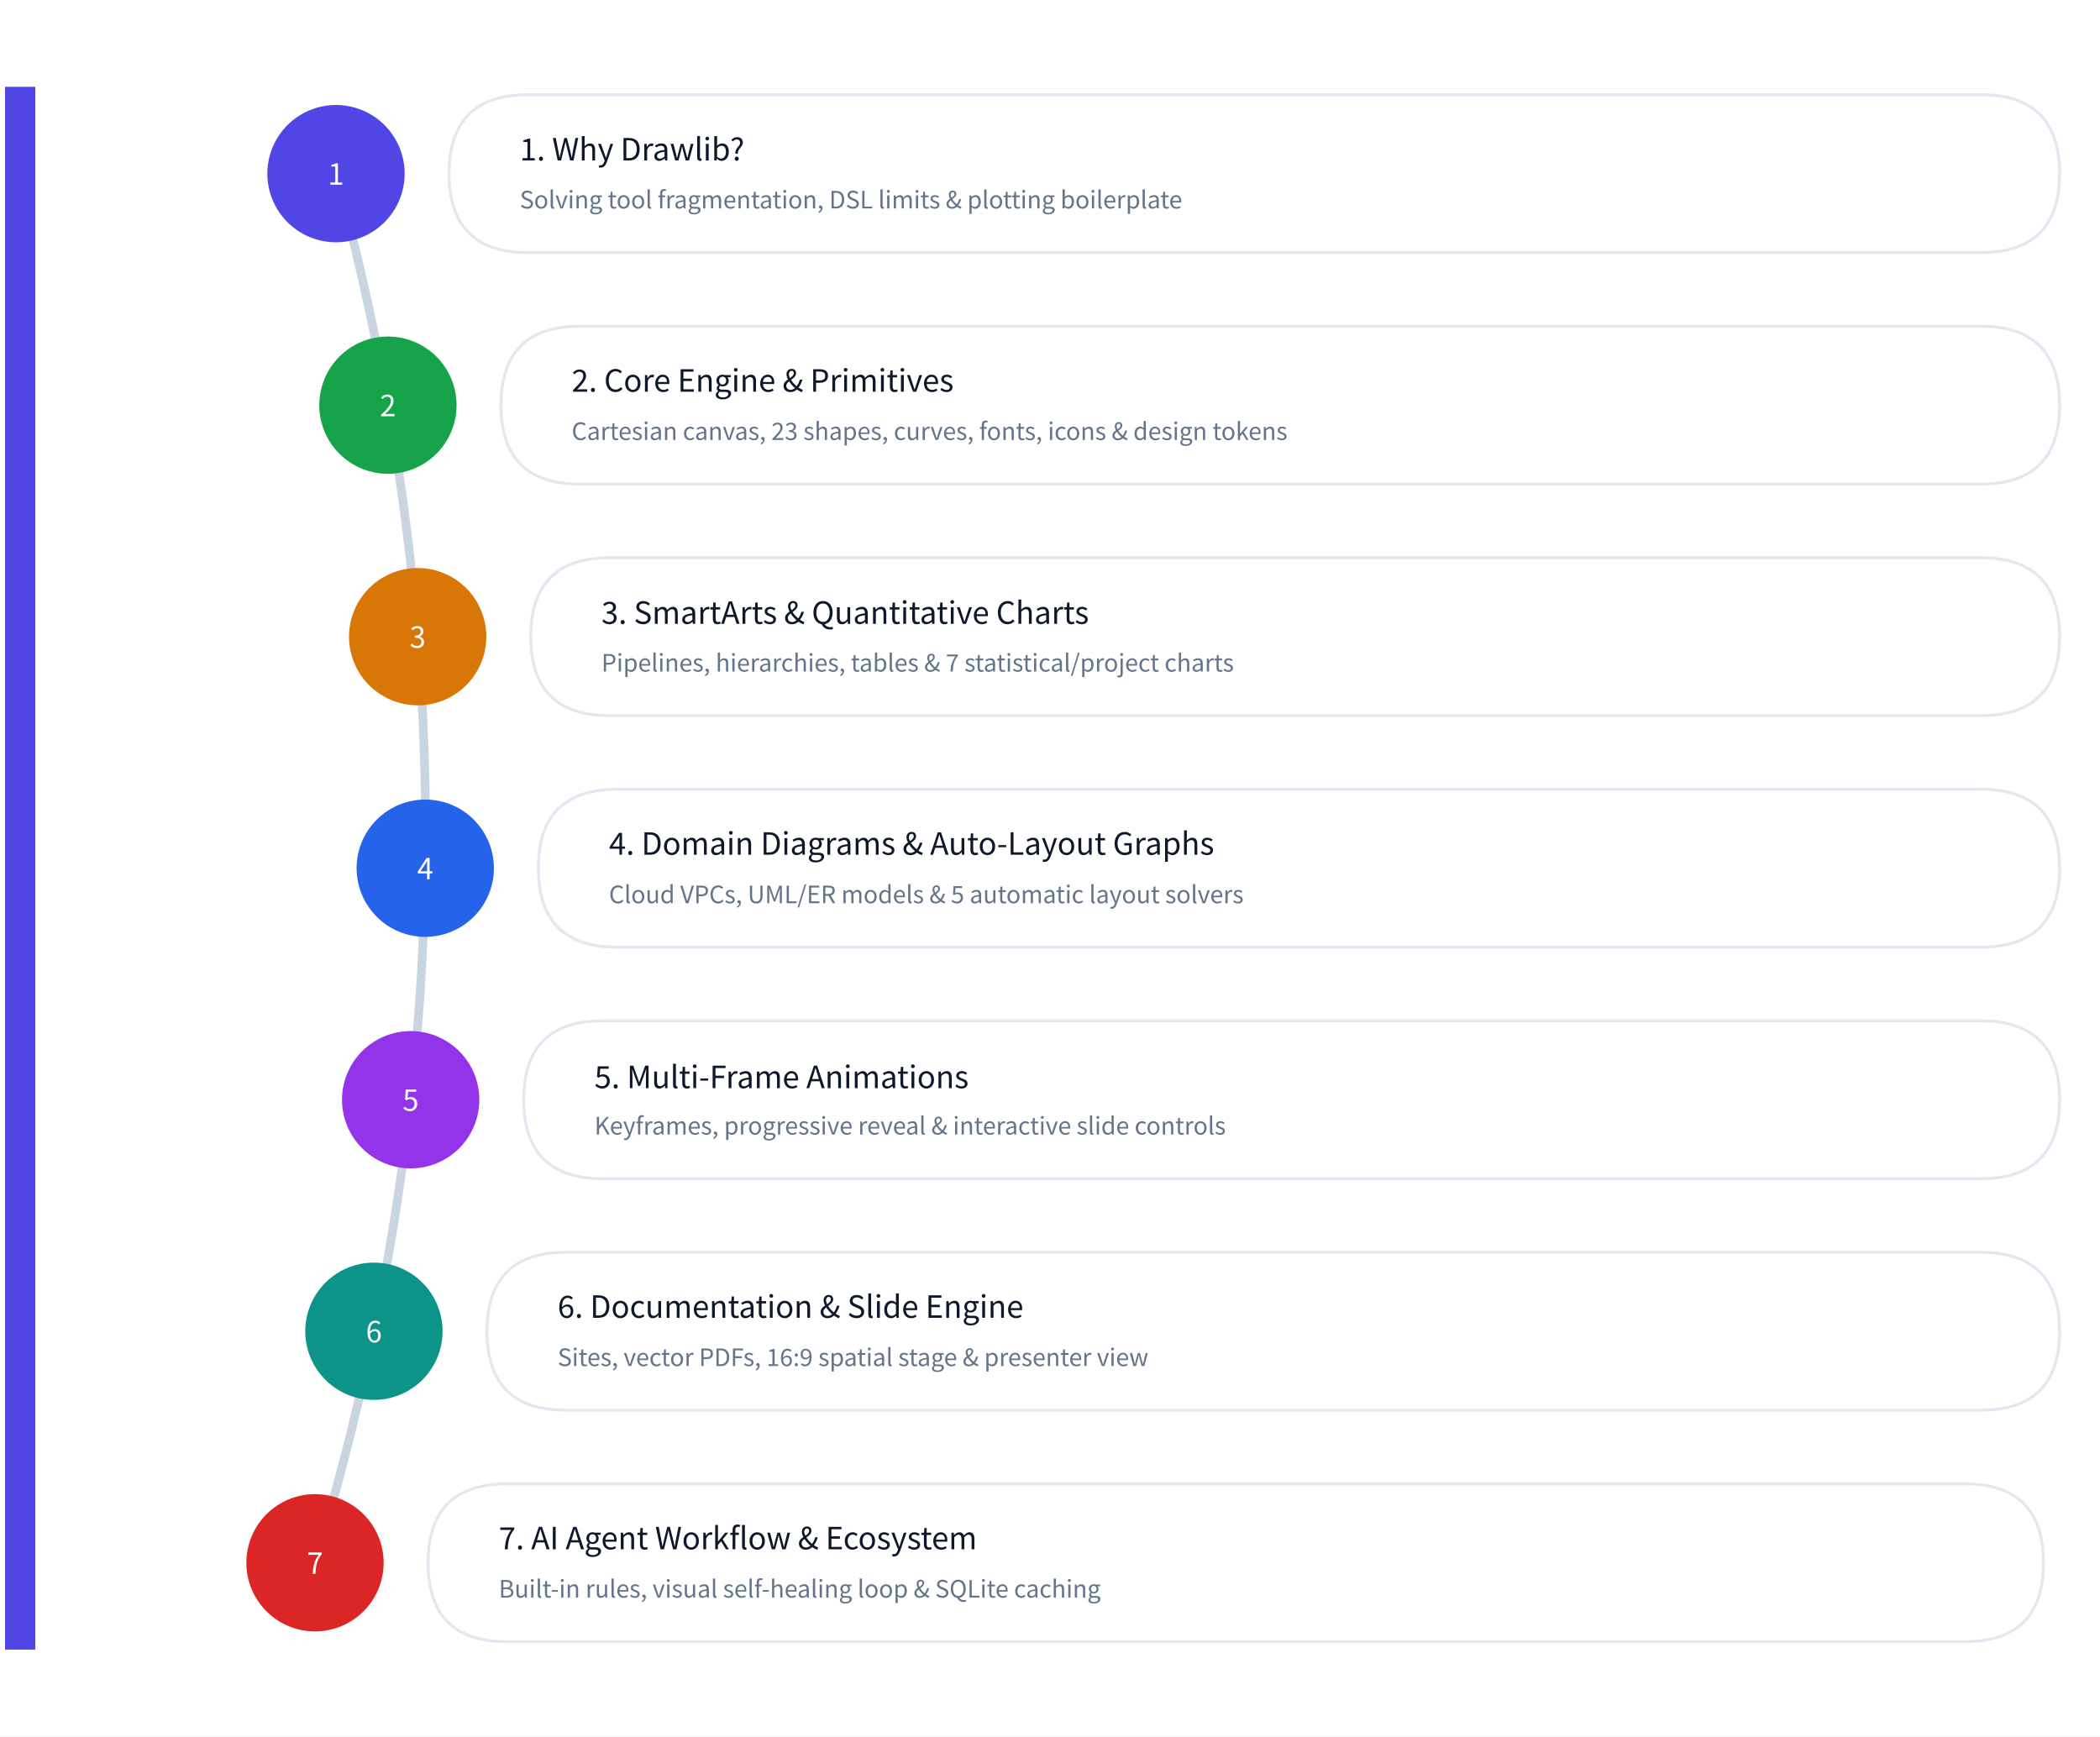
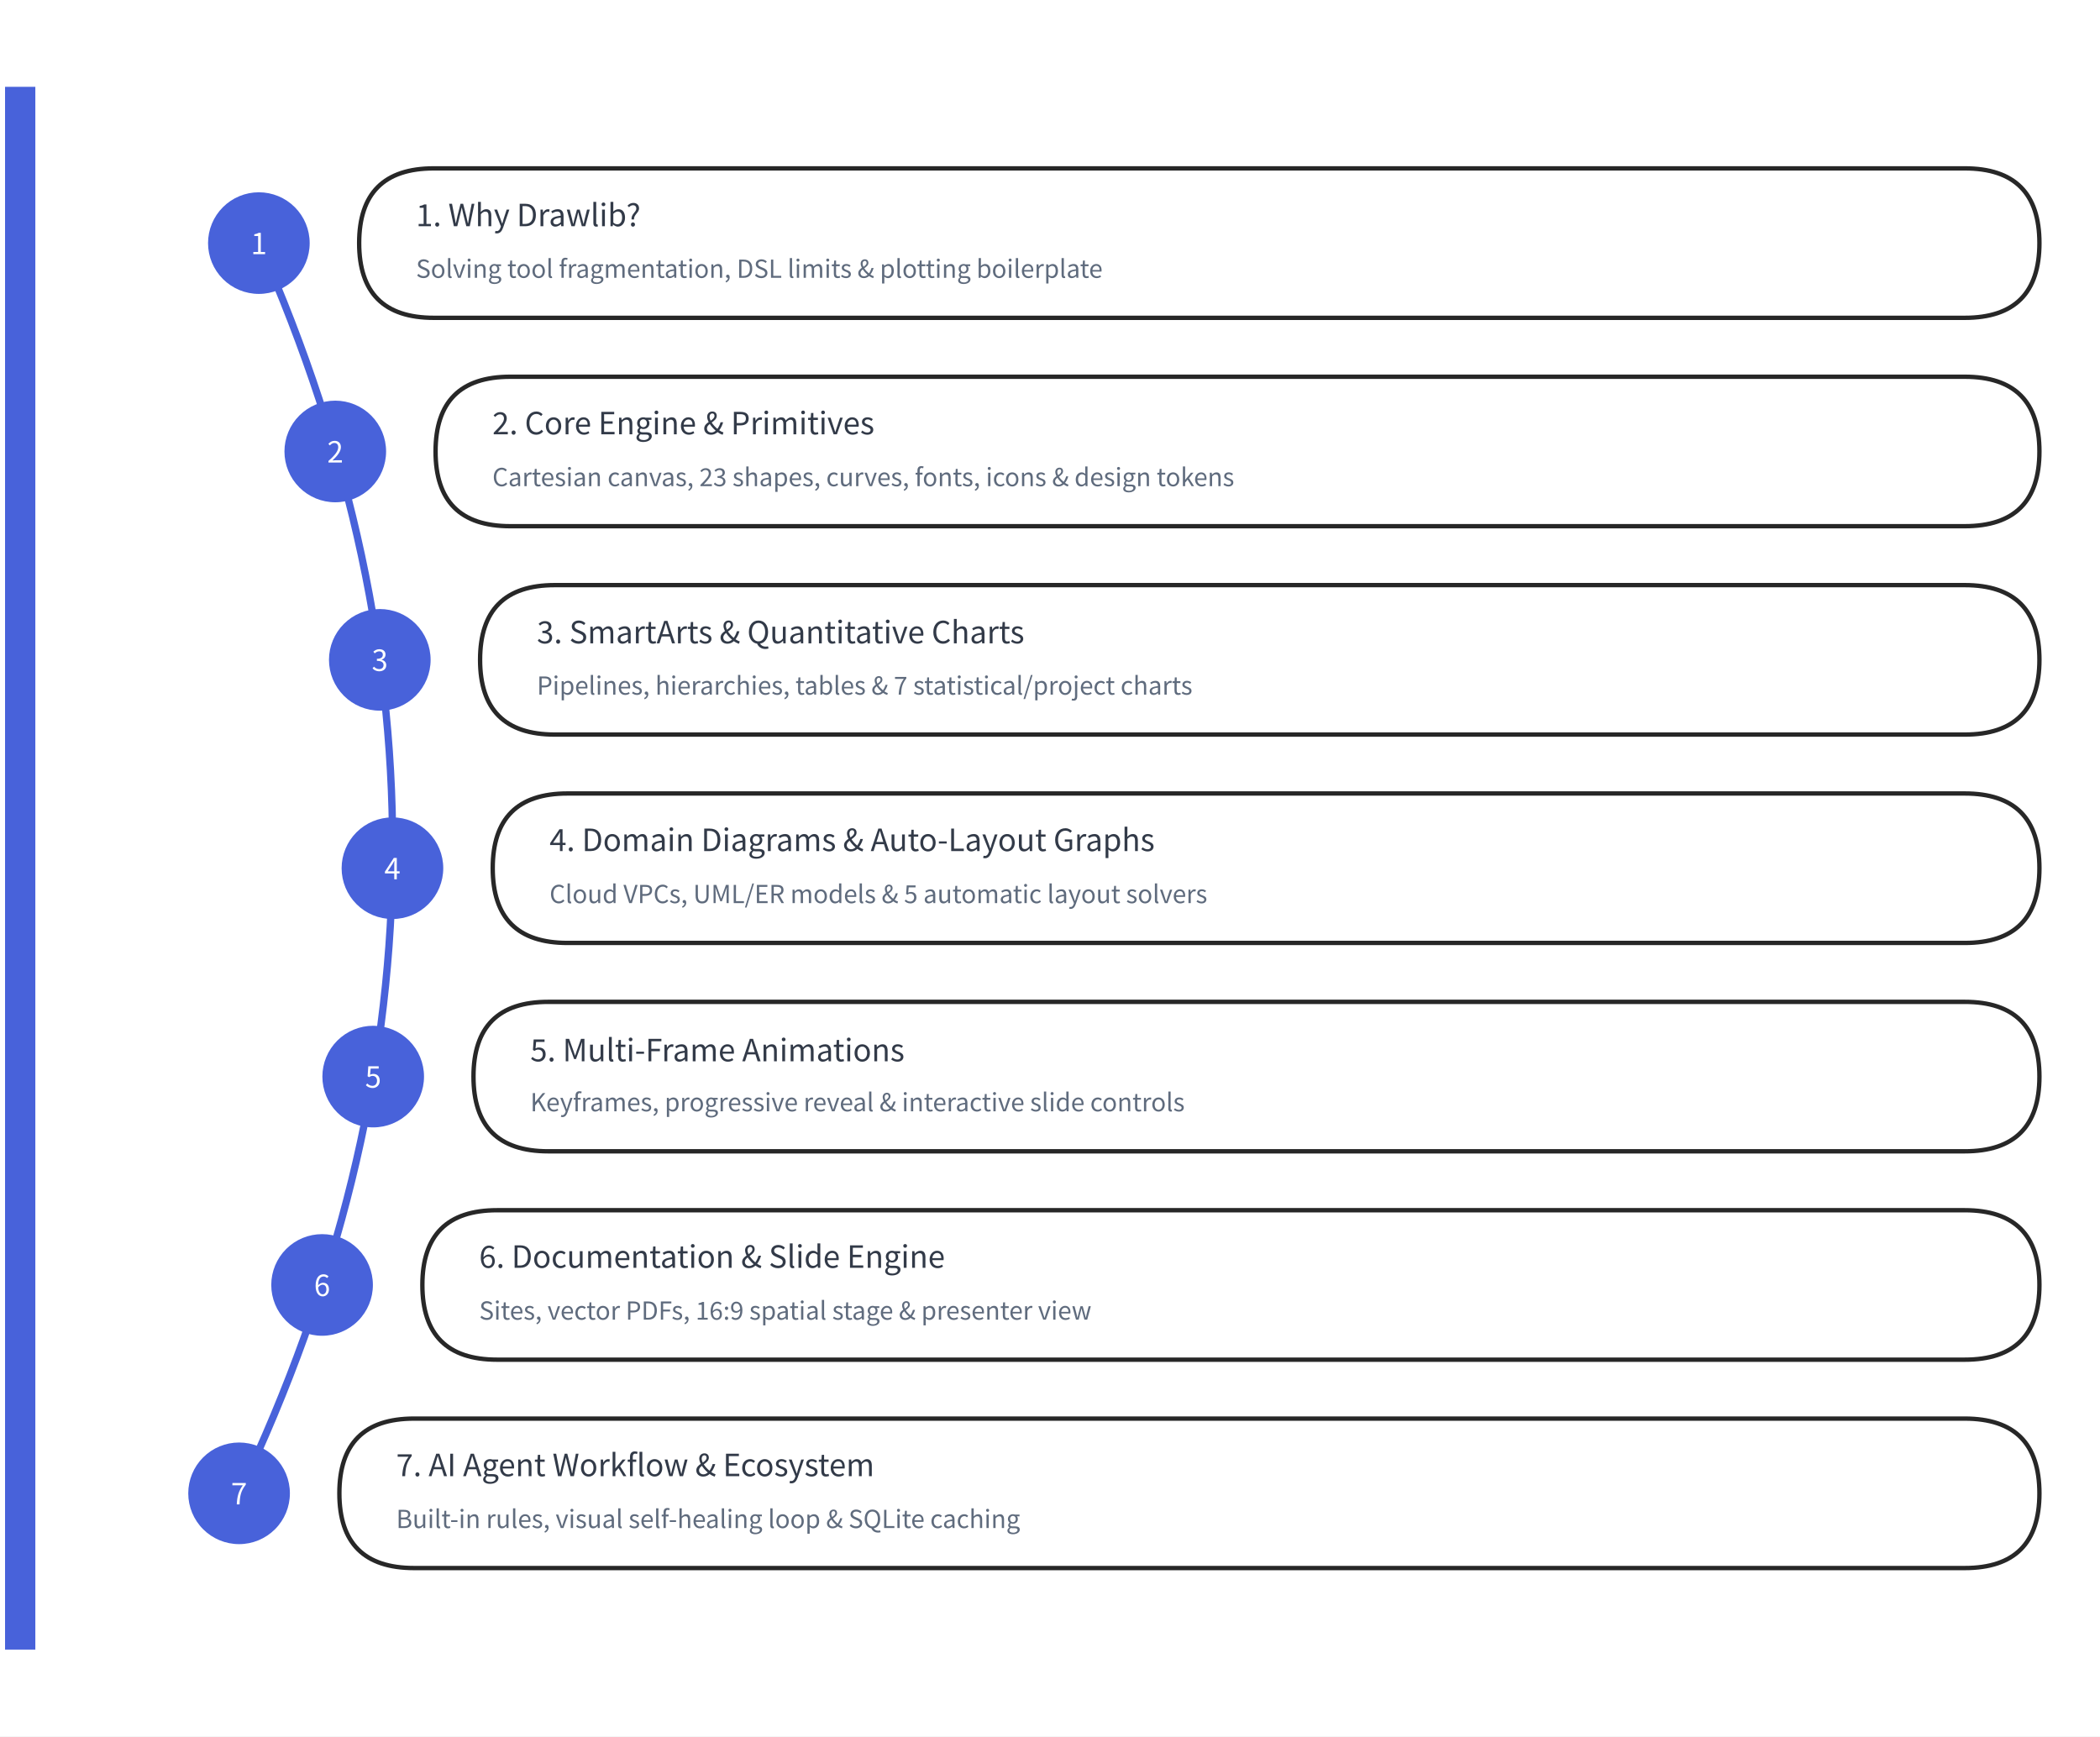
<svg xmlns="http://www.w3.org/2000/svg" width="720pt" height="595.385pt" viewBox="0 0 720 595.385" version="1.1">
  <defs>
    <style type="text/css">*{stroke-linejoin: round; stroke-linecap: butt}</style>
  </defs>
  <g id="figure_1">
    <g id="patch_1">
      <path d="M 0 595.385  L 720 595.385  L 720 0  L 0 0  z " style="fill: #ffffff" />
    </g>
    <g id="axes_1">
      <g id="patch_2">
-         <path d="M 1.731 565.615  L 1.731 29.769  L 12.115 29.769  L 12.115 565.615  z " clip-path="url(#pea6c5dc176)" style="fill: #4f46e5" />
+         <path d="M 1.731 565.615  L 1.731 29.769  L 12.115 29.769  L 12.115 565.615  z " clip-path="url(#pea6c5dc176)" style="fill: #4862da" />
      </g>
      <g id="patch_3">
-         <path d="M 115.2 59.538  Q 180 297.692 108 535.846  " clip-path="url(#pea6c5dc176)" style="fill: none; stroke: #cbd5e1; stroke-width: 3; stroke-linecap: round" />
+         <path d="M 88.754 83.354  Q 183.738 297.692 81.969 512.031  " clip-path="url(#pea6c5dc176)" style="fill: none; stroke: #4862da; stroke-width: 2.5; stroke-linecap: round" />
      </g>
      <g id="patch_4">
-         <path d="M 115.2 83.077  C 121.442 83.077 127.43 80.597 131.844 76.183  C 136.258 71.769 138.738 65.781 138.738 59.538  C 138.738 53.296 136.258 47.308 131.844 42.894  C 127.43 38.48 121.442 36 115.2 36  C 108.958 36 102.97 38.48 98.556 42.894  C 94.142 47.308 91.662 53.296 91.662 59.538  C 91.662 65.781 94.142 71.769 98.556 76.183  C 102.97 80.597 108.958 83.077 115.2 83.077  z " clip-path="url(#pea6c5dc176)" style="fill: #4f46e5" />
+         <path d="M 88.754 100.778  C 93.375 100.778 97.807 98.942 101.074 95.674  C 104.342 92.407 106.178 87.975 106.178 83.354  C 106.178 78.733 104.342 74.301 101.074 71.033  C 97.807 67.766 93.375 65.93 88.754 65.93  C 84.133 65.93 79.701 67.766 76.433 71.033  C 73.166 74.301 71.33 78.733 71.33 83.354  C 71.33 87.975 73.166 92.407 76.433 95.674  C 79.701 98.942 84.133 100.778 88.754 100.778  z " clip-path="url(#pea6c5dc176)" style="fill: #4862da" />
      </g>
      <g id="text_1">
        <g clip-path="url(#pea6c5dc176)">
-           <text style="font-size: 10px; font-family: 'drawlib-cjk-japanese-noto-sans-bold', 'Noto Sans CJK JP'; text-anchor: middle; fill: #ffffff" x="115.2" y="63.338" transform="rotate(-0 115.2 63.33846)">1</text>
+           <text style="font-size: 10px; font-family: 'drawlib-cjk-japanese-noto-sans-bold', 'Noto Sans CJK JP'; text-anchor: middle; fill: #ffffff" x="88.754" y="87.154" transform="rotate(-0 88.75385 87.15385)">1</text>
        </g>
      </g>
      <g id="patch_5">
-         <path d="M 430.062 86.608  L 181.038 86.608  Q 153.969 86.608 153.969 59.538  L 153.969 59.538  Q 153.969 32.469 181.038 32.469  L 679.085 32.469  Q 706.154 32.469 706.154 59.538  L 706.154 59.538  Q 706.154 86.608 679.085 86.608  z " clip-path="url(#pea6c5dc176)" style="fill: #ffffff; stroke: #e2e8f0; stroke-linejoin: miter" />
+         <path d="M 411.185 108.977  L 148.763 108.977  Q 123.139 108.977 123.139 83.354  L 123.139 83.354  Q 123.139 57.731 148.763 57.731  L 673.607 57.731  Q 699.231 57.731 699.231 83.354  L 699.231 83.354  Q 699.231 108.977 673.607 108.977  z " clip-path="url(#pea6c5dc176)" style="fill: #ffffff; stroke: #272727; stroke-width: 1.5; stroke-linejoin: miter" />
      </g>
      <g id="text_2">
        <g clip-path="url(#pea6c5dc176)">
-           <text style="font-size: 10.5px; font-family: 'drawlib-cjk-japanese-noto-sans-bold', 'Noto Sans CJK JP'; text-anchor: start; fill: #0f172a" x="178.2" y="55.021" transform="rotate(-0 178.2 55.0206)">1. Why Drawlib?</text>
+           <text style="font-size: 10.5px; font-family: 'drawlib-cjk-japanese-noto-sans-bold', 'Noto Sans CJK JP'; text-anchor: start; fill: #323a48" x="142.613" y="77.573" transform="rotate(-0 142.6129 77.57313)">1. Why Drawlib?</text>
        </g>
      </g>
      <g id="text_3">
        <g clip-path="url(#pea6c5dc176)">
-           <text style="font-size: 8.2px; font-family: 'drawlib-cjk-japanese-noto-sans-regular', 'Noto Sans CJK JP'; text-anchor: start; fill: #64748b" x="178.2" y="71.468" transform="rotate(-0 178.2 71.46761)">Solving tool fragmentation, DSL limits &amp; plotting boilerplate</text>
+           <text style="font-size: 8.5px; font-family: 'drawlib-cjk-japanese-noto-sans-regular', 'Noto Sans CJK JP'; text-anchor: start; fill: #5f6b7d" x="142.613" y="95.256" transform="rotate(-0 142.6129 95.25573)">Solving tool fragmentation, DSL limits &amp; plotting boilerplate</text>
        </g>
      </g>
      <g id="patch_6">
-         <path d="M 133 162.462  C 139.242 162.462 145.23 159.981 149.644 155.567  C 154.058 151.153 156.538 145.166 156.538 138.923  C 156.538 132.681 154.058 126.693 149.644 122.279  C 145.23 117.865 139.242 115.385 133 115.385  C 126.758 115.385 120.77 117.865 116.356 122.279  C 111.942 126.693 109.462 132.681 109.462 138.923  C 109.462 145.166 111.942 151.153 116.356 155.567  C 120.77 159.981 126.758 162.462 133 162.462  z " clip-path="url(#pea6c5dc176)" style="fill: #16a34a" />
+         <path d="M 114.95 172.224  C 119.571 172.224 124.003 170.388 127.271 167.121  C 130.538 163.853 132.374 159.421 132.374 154.8  C 132.374 150.179 130.538 145.747 127.271 142.479  C 124.003 139.212 119.571 137.376 114.95 137.376  C 110.329 137.376 105.897 139.212 102.629 142.479  C 99.362 145.747 97.526 150.179 97.526 154.8  C 97.526 159.421 99.362 163.853 102.629 167.121  C 105.897 170.388 110.329 172.224 114.95 172.224  z " clip-path="url(#pea6c5dc176)" style="fill: #4862da" />
      </g>
      <g id="text_4">
        <g clip-path="url(#pea6c5dc176)">
-           <text style="font-size: 10px; font-family: 'drawlib-cjk-japanese-noto-sans-bold', 'Noto Sans CJK JP'; text-anchor: middle; fill: #ffffff" x="133" y="142.723" transform="rotate(-0 133 142.7231)">2</text>
+           <text style="font-size: 10px; font-family: 'drawlib-cjk-japanese-noto-sans-bold', 'Noto Sans CJK JP'; text-anchor: middle; fill: #ffffff" x="114.95" y="158.6" transform="rotate(-0 114.95 158.6)">2</text>
        </g>
      </g>
      <g id="patch_7">
-         <path d="M 438.962 165.992  L 198.838 165.992  Q 171.769 165.992 171.769 138.923  L 171.769 138.923  Q 171.769 111.854 198.838 111.854  L 679.085 111.854  Q 706.154 111.854 706.154 138.923  L 706.154 138.923  Q 706.154 165.992 679.085 165.992  z " clip-path="url(#pea6c5dc176)" style="fill: #ffffff; stroke: #e2e8f0; stroke-linejoin: miter" />
+         <path d="M 424.283 180.423  L 174.959 180.423  Q 149.335 180.423 149.335 154.8  L 149.335 154.8  Q 149.335 129.177 174.959 129.177  L 673.607 129.177  Q 699.231 129.177 699.231 154.8  L 699.231 154.8  Q 699.231 180.423 673.607 180.423  z " clip-path="url(#pea6c5dc176)" style="fill: #ffffff; stroke: #272727; stroke-width: 1.5; stroke-linejoin: miter" />
      </g>
      <g id="text_5">
        <g clip-path="url(#pea6c5dc176)">
-           <text style="font-size: 10.5px; font-family: 'drawlib-cjk-japanese-noto-sans-bold', 'Noto Sans CJK JP'; text-anchor: start; fill: #0f172a" x="196" y="134.306" transform="rotate(-0 196 134.306)">2. Core Engine &amp; Primitives</text>
+           <text style="font-size: 10.5px; font-family: 'drawlib-cjk-japanese-noto-sans-bold', 'Noto Sans CJK JP'; text-anchor: start; fill: #323a48" x="168.809" y="148.92" transform="rotate(-0 168.8091 148.92)">2. Core Engine &amp; Primitives</text>
        </g>
      </g>
      <g id="text_6">
        <g clip-path="url(#pea6c5dc176)">
-           <text style="font-size: 8.2px; font-family: 'drawlib-cjk-japanese-noto-sans-regular', 'Noto Sans CJK JP'; text-anchor: start; fill: #64748b" x="196" y="150.852" transform="rotate(-0 196 150.8522)">Cartesian canvas, 23 shapes, curves, fonts, icons &amp; design tokens</text>
+           <text style="font-size: 8.5px; font-family: 'drawlib-cjk-japanese-noto-sans-regular', 'Noto Sans CJK JP'; text-anchor: start; fill: #5f6b7d" x="168.809" y="166.702" transform="rotate(-0 168.8091 166.7019)">Cartesian canvas, 23 shapes, curves, fonts, icons &amp; design tokens</text>
        </g>
      </g>
      <g id="patch_8">
-         <path d="M 143.2 241.846  C 149.442 241.846 155.43 239.366 159.844 234.952  C 164.258 230.538 166.738 224.55 166.738 218.308  C 166.738 212.065 164.258 206.078 159.844 201.663  C 155.43 197.249 149.442 194.769 143.2 194.769  C 136.958 194.769 130.97 197.249 126.556 201.663  C 122.142 206.078 119.662 212.065 119.662 218.308  C 119.662 224.55 122.142 230.538 126.556 234.952  C 130.97 239.366 136.958 241.846 143.2 241.846  z " clip-path="url(#pea6c5dc176)" style="fill: #d97706" />
+         <path d="M 130.215 243.67  C 134.836 243.67 139.268 241.834 142.536 238.567  C 145.803 235.299 147.639 230.867 147.639 226.246  C 147.639 221.625 145.803 217.193 142.536 213.926  C 139.268 210.658 134.836 208.822 130.215 208.822  C 125.595 208.822 121.162 210.658 117.895 213.926  C 114.627 217.193 112.792 221.625 112.792 226.246  C 112.792 230.867 114.627 235.299 117.895 238.567  C 121.162 241.834 125.595 243.67 130.215 243.67  z " clip-path="url(#pea6c5dc176)" style="fill: #4862da" />
      </g>
      <g id="text_7">
        <g clip-path="url(#pea6c5dc176)">
-           <text style="font-size: 10px; font-family: 'drawlib-cjk-japanese-noto-sans-bold', 'Noto Sans CJK JP'; text-anchor: middle; fill: #ffffff" x="143.2" y="222.108" transform="rotate(-0 143.2 222.1077)">3</text>
+           <text style="font-size: 10px; font-family: 'drawlib-cjk-japanese-noto-sans-bold', 'Noto Sans CJK JP'; text-anchor: middle; fill: #ffffff" x="130.215" y="230.046" transform="rotate(-0 130.2154 230.0462)">3</text>
        </g>
      </g>
      <g id="patch_9">
-         <path d="M 444.062 245.377  L 209.038 245.377  Q 181.969 245.377 181.969 218.308  L 181.969 218.308  Q 181.969 191.238 209.038 191.238  L 679.085 191.238  Q 706.154 191.238 706.154 218.308  L 706.154 218.308  Q 706.154 245.377 679.085 245.377  z " clip-path="url(#pea6c5dc176)" style="fill: #ffffff; stroke: #e2e8f0; stroke-linejoin: miter" />
+         <path d="M 431.916 251.869  L 190.224 251.869  Q 164.601 251.869 164.601 226.246  L 164.601 226.246  Q 164.601 200.623 190.224 200.623  L 673.607 200.623  Q 699.231 200.623 699.231 226.246  L 699.231 226.246  Q 699.231 251.869 673.607 251.869  z " clip-path="url(#pea6c5dc176)" style="fill: #ffffff; stroke: #272727; stroke-width: 1.5; stroke-linejoin: miter" />
      </g>
      <g id="text_8">
        <g clip-path="url(#pea6c5dc176)">
-           <text style="font-size: 10.5px; font-family: 'drawlib-cjk-japanese-noto-sans-bold', 'Noto Sans CJK JP'; text-anchor: start; fill: #0f172a" x="206.2" y="213.911" transform="rotate(-0 206.2 213.9112)">3. SmartArts &amp; Quantitative Charts</text>
+           <text style="font-size: 10.5px; font-family: 'drawlib-cjk-japanese-noto-sans-bold', 'Noto Sans CJK JP'; text-anchor: start; fill: #323a48" x="184.074" y="220.587" transform="rotate(-0 184.0745 220.5868)">3. SmartArts &amp; Quantitative Charts</text>
        </g>
      </g>
      <g id="text_9">
        <g clip-path="url(#pea6c5dc176)">
-           <text style="font-size: 8.2px; font-family: 'drawlib-cjk-japanese-noto-sans-regular', 'Noto Sans CJK JP'; text-anchor: start; fill: #64748b" x="206.2" y="230.27" transform="rotate(-0 206.2 230.2695)">Pipelines, hierarchies, tables &amp; 7 statistical/project charts</text>
+           <text style="font-size: 8.5px; font-family: 'drawlib-cjk-japanese-noto-sans-regular', 'Noto Sans CJK JP'; text-anchor: start; fill: #5f6b7d" x="184.074" y="238.182" transform="rotate(-0 184.0745 238.1819)">Pipelines, hierarchies, tables &amp; 7 statistical/project charts</text>
        </g>
      </g>
      <g id="patch_10">
-         <path d="M 145.8 321.231  C 152.042 321.231 158.03 318.751 162.444 314.337  C 166.858 309.922 169.338 303.935 169.338 297.692  C 169.338 291.45 166.858 285.462 162.444 281.048  C 158.03 276.634 152.042 274.154 145.8 274.154  C 139.558 274.154 133.57 276.634 129.156 281.048  C 124.742 285.462 122.262 291.45 122.262 297.692  C 122.262 303.935 124.742 309.922 129.156 314.337  C 133.57 318.751 139.558 321.231 145.8 321.231  z " clip-path="url(#pea6c5dc176)" style="fill: #2563eb" />
+         <path d="M 134.55 315.116  C 139.171 315.116 143.603 313.28 146.871 310.013  C 150.138 306.745 151.974 302.313 151.974 297.692  C 151.974 293.071 150.138 288.639 146.871 285.372  C 143.603 282.104 139.171 280.268 134.55 280.268  C 129.929 280.268 125.497 282.104 122.229 285.372  C 118.962 288.639 117.126 293.071 117.126 297.692  C 117.126 302.313 118.962 306.745 122.229 310.013  C 125.497 313.28 129.929 315.116 134.55 315.116  z " clip-path="url(#pea6c5dc176)" style="fill: #4862da" />
      </g>
      <g id="text_10">
        <g clip-path="url(#pea6c5dc176)">
-           <text style="font-size: 10px; font-family: 'drawlib-cjk-japanese-noto-sans-bold', 'Noto Sans CJK JP'; text-anchor: middle; fill: #ffffff" x="145.8" y="301.492" transform="rotate(-0 145.8 301.4923)">4</text>
+           <text style="font-size: 10px; font-family: 'drawlib-cjk-japanese-noto-sans-bold', 'Noto Sans CJK JP'; text-anchor: middle; fill: #ffffff" x="134.55" y="301.492" transform="rotate(-0 134.55 301.4923)">4</text>
        </g>
      </g>
      <g id="patch_11">
-         <path d="M 445.362 324.762  L 211.638 324.762  Q 184.569 324.762 184.569 297.692  L 184.569 297.692  Q 184.569 270.623 211.638 270.623  L 679.085 270.623  Q 706.154 270.623 706.154 297.692  L 706.154 297.692  Q 706.154 324.762 679.085 324.762  z " clip-path="url(#pea6c5dc176)" style="fill: #ffffff; stroke: #e2e8f0; stroke-linejoin: miter" />
+         <path d="M 434.083 323.316  L 194.559 323.316  Q 168.935 323.316 168.935 297.692  L 168.935 297.692  Q 168.935 272.069 194.559 272.069  L 673.607 272.069  Q 699.231 272.069 699.231 297.692  L 699.231 297.692  Q 699.231 323.316 673.607 323.316  z " clip-path="url(#pea6c5dc176)" style="fill: #ffffff; stroke: #272727; stroke-width: 1.5; stroke-linejoin: miter" />
      </g>
      <g id="text_11">
        <g clip-path="url(#pea6c5dc176)">
-           <text style="font-size: 10.5px; font-family: 'drawlib-cjk-japanese-noto-sans-bold', 'Noto Sans CJK JP'; text-anchor: start; fill: #0f172a" x="208.8" y="293.075" transform="rotate(-0 208.8 293.0752)">4. Domain Diagrams &amp; Auto-Layout Graphs</text>
+           <text style="font-size: 10.5px; font-family: 'drawlib-cjk-japanese-noto-sans-bold', 'Noto Sans CJK JP'; text-anchor: start; fill: #323a48" x="188.409" y="291.812" transform="rotate(-0 188.4091 291.8123)">4. Domain Diagrams &amp; Auto-Layout Graphs</text>
        </g>
      </g>
      <g id="text_12">
        <g clip-path="url(#pea6c5dc176)">
-           <text style="font-size: 8.2px; font-family: 'drawlib-cjk-japanese-noto-sans-regular', 'Noto Sans CJK JP'; text-anchor: start; fill: #64748b" x="208.8" y="309.687" transform="rotate(-0 208.8 309.6868)">Cloud VPCs, UML/ER models &amp; 5 automatic layout solvers</text>
+           <text style="font-size: 8.5px; font-family: 'drawlib-cjk-japanese-noto-sans-regular', 'Noto Sans CJK JP'; text-anchor: start; fill: #5f6b7d" x="188.409" y="309.662" transform="rotate(-0 188.4091 309.6619)">Cloud VPCs, UML/ER models &amp; 5 automatic layout solvers</text>
        </g>
      </g>
      <g id="patch_12">
-         <path d="M 140.8 400.615  C 147.042 400.615 153.03 398.135 157.444 393.721  C 161.858 389.307 164.338 383.319 164.338 377.077  C 164.338 370.834 161.858 364.847 157.444 360.433  C 153.03 356.019 147.042 353.538 140.8 353.538  C 134.558 353.538 128.57 356.019 124.156 360.433  C 119.742 364.847 117.262 370.834 117.262 377.077  C 117.262 383.319 119.742 389.307 124.156 393.721  C 128.57 398.135 134.558 400.615 140.8 400.615  z " clip-path="url(#pea6c5dc176)" style="fill: #9333ea" />
+         <path d="M 127.954 386.562  C 132.575 386.562 137.007 384.726 140.274 381.459  C 143.542 378.192 145.378 373.759 145.378 369.138  C 145.378 364.518 143.542 360.085 140.274 356.818  C 137.007 353.551 132.575 351.715 127.954 351.715  C 123.333 351.715 118.901 353.551 115.633 356.818  C 112.366 360.085 110.53 364.518 110.53 369.138  C 110.53 373.759 112.366 378.192 115.633 381.459  C 118.901 384.726 123.333 386.562 127.954 386.562  z " clip-path="url(#pea6c5dc176)" style="fill: #4862da" />
      </g>
      <g id="text_13">
        <g clip-path="url(#pea6c5dc176)">
-           <text style="font-size: 10px; font-family: 'drawlib-cjk-japanese-noto-sans-bold', 'Noto Sans CJK JP'; text-anchor: middle; fill: #ffffff" x="140.8" y="380.877" transform="rotate(-0 140.8 380.8769)">5</text>
+           <text style="font-size: 10px; font-family: 'drawlib-cjk-japanese-noto-sans-bold', 'Noto Sans CJK JP'; text-anchor: middle; fill: #ffffff" x="127.954" y="372.938" transform="rotate(-0 127.9538 372.9385)">5</text>
        </g>
      </g>
      <g id="patch_13">
-         <path d="M 442.862 404.146  L 206.638 404.146  Q 179.569 404.146 179.569 377.077  L 179.569 377.077  Q 179.569 350.008 206.638 350.008  L 679.085 350.008  Q 706.154 350.008 706.154 377.077  L 706.154 377.077  Q 706.154 404.146 679.085 404.146  z " clip-path="url(#pea6c5dc176)" style="fill: #ffffff; stroke: #e2e8f0; stroke-linejoin: miter" />
+         <path d="M 430.785 394.762  L 187.963 394.762  Q 162.339 394.762 162.339 369.138  L 162.339 369.138  Q 162.339 343.515 187.963 343.515  L 673.607 343.515  Q 699.231 343.515 699.231 369.138  L 699.231 369.138  Q 699.231 394.762 673.607 394.762  z " clip-path="url(#pea6c5dc176)" style="fill: #ffffff; stroke: #272727; stroke-width: 1.5; stroke-linejoin: miter" />
      </g>
      <g id="text_14">
        <g clip-path="url(#pea6c5dc176)">
-           <text style="font-size: 10.5px; font-family: 'drawlib-cjk-japanese-noto-sans-bold', 'Noto Sans CJK JP'; text-anchor: start; fill: #0f172a" x="203.8" y="373.105" transform="rotate(-0 203.8 373.1054)">5. Multi-Frame Animations</text>
+           <text style="font-size: 10.5px; font-family: 'drawlib-cjk-japanese-noto-sans-bold', 'Noto Sans CJK JP'; text-anchor: start; fill: #323a48" x="181.813" y="363.904" transform="rotate(-0 181.8129 363.9041)">5. Multi-Frame Animations</text>
        </g>
      </g>
      <g id="text_15">
        <g clip-path="url(#pea6c5dc176)">
-           <text style="font-size: 8.2px; font-family: 'drawlib-cjk-japanese-noto-sans-regular', 'Noto Sans CJK JP'; text-anchor: start; fill: #64748b" x="203.8" y="389.006" transform="rotate(-0 203.8 389.0061)">Keyframes, progressive reveal &amp; interactive slide controls</text>
+           <text style="font-size: 8.5px; font-family: 'drawlib-cjk-japanese-noto-sans-regular', 'Noto Sans CJK JP'; text-anchor: start; fill: #5f6b7d" x="181.813" y="381.04" transform="rotate(-0 181.8129 381.0403)">Keyframes, progressive reveal &amp; interactive slide controls</text>
        </g>
      </g>
      <g id="patch_14">
-         <path d="M 128.2 480  C 134.442 480 140.43 477.52 144.844 473.106  C 149.258 468.692 151.738 462.704 151.738 456.462  C 151.738 450.219 149.258 444.231 144.844 439.817  C 140.43 435.403 134.442 432.923 128.2 432.923  C 121.958 432.923 115.97 435.403 111.556 439.817  C 107.142 444.231 104.662 450.219 104.662 456.462  C 104.662 462.704 107.142 468.692 111.556 473.106  C 115.97 477.52 121.958 480 128.2 480  z " clip-path="url(#pea6c5dc176)" style="fill: #0d9488" />
+         <path d="M 110.427 458.008  C 115.048 458.008 119.48 456.173 122.747 452.905  C 126.015 449.638 127.851 445.205 127.851 440.585  C 127.851 435.964 126.015 431.532 122.747 428.264  C 119.48 424.997 115.048 423.161 110.427 423.161  C 105.806 423.161 101.374 424.997 98.106 428.264  C 94.839 431.532 93.003 435.964 93.003 440.585  C 93.003 445.205 94.839 449.638 98.106 452.905  C 101.374 456.173 105.806 458.008 110.427 458.008  z " clip-path="url(#pea6c5dc176)" style="fill: #4862da" />
      </g>
      <g id="text_16">
        <g clip-path="url(#pea6c5dc176)">
-           <text style="font-size: 10px; font-family: 'drawlib-cjk-japanese-noto-sans-bold', 'Noto Sans CJK JP'; text-anchor: middle; fill: #ffffff" x="128.2" y="460.262" transform="rotate(-0 128.2 460.2615)">6</text>
+           <text style="font-size: 10px; font-family: 'drawlib-cjk-japanese-noto-sans-bold', 'Noto Sans CJK JP'; text-anchor: middle; fill: #ffffff" x="110.427" y="444.385" transform="rotate(-0 110.4269 444.3846)">6</text>
        </g>
      </g>
      <g id="patch_15">
-         <path d="M 436.562 483.531  L 194.038 483.531  Q 166.969 483.531 166.969 456.462  L 166.969 456.462  Q 166.969 429.392 194.038 429.392  L 679.085 429.392  Q 706.154 429.392 706.154 456.462  L 706.154 456.462  Q 706.154 483.531 679.085 483.531  z " clip-path="url(#pea6c5dc176)" style="fill: #ffffff; stroke: #e2e8f0; stroke-linejoin: miter" />
+         <path d="M 422.022 466.208  L 170.436 466.208  Q 144.812 466.208 144.812 440.585  L 144.812 440.585  Q 144.812 414.961 170.436 414.961  L 673.607 414.961  Q 699.231 414.961 699.231 440.585  L 699.231 440.585  Q 699.231 466.208 673.607 466.208  z " clip-path="url(#pea6c5dc176)" style="fill: #ffffff; stroke: #272727; stroke-width: 1.5; stroke-linejoin: miter" />
      </g>
      <g id="text_17">
        <g clip-path="url(#pea6c5dc176)">
-           <text style="font-size: 10.5px; font-family: 'drawlib-cjk-japanese-noto-sans-bold', 'Noto Sans CJK JP'; text-anchor: start; fill: #0f172a" x="191.2" y="451.844" transform="rotate(-0 191.2 451.8444)">6. Documentation &amp; Slide Engine</text>
+           <text style="font-size: 10.5px; font-family: 'drawlib-cjk-japanese-noto-sans-bold', 'Noto Sans CJK JP'; text-anchor: start; fill: #323a48" x="164.286" y="434.705" transform="rotate(-0 164.286 434.7046)">6. Documentation &amp; Slide Engine</text>
        </g>
      </g>
      <g id="text_18">
        <g clip-path="url(#pea6c5dc176)">
-           <text style="font-size: 8.2px; font-family: 'drawlib-cjk-japanese-noto-sans-regular', 'Noto Sans CJK JP'; text-anchor: start; fill: #64748b" x="191.2" y="468.391" transform="rotate(-0 191.2 468.3907)">Sites, vector PDFs, 16:9 spatial stage &amp; presenter view</text>
+           <text style="font-size: 8.5px; font-family: 'drawlib-cjk-japanese-noto-sans-regular', 'Noto Sans CJK JP'; text-anchor: start; fill: #5f6b7d" x="164.286" y="452.487" transform="rotate(-0 164.286 452.4865)">Sites, vector PDFs, 16:9 spatial stage &amp; presenter view</text>
        </g>
      </g>
      <g id="patch_16">
-         <path d="M 108 559.385  C 114.242 559.385 120.23 556.904 124.644 552.49  C 129.058 548.076 131.538 542.089 131.538 535.846  C 131.538 529.604 129.058 523.616 124.644 519.202  C 120.23 514.788 114.242 512.308 108 512.308  C 101.758 512.308 95.77 514.788 91.356 519.202  C 86.942 523.616 84.462 529.604 84.462 535.846  C 84.462 542.089 86.942 548.076 91.356 552.49  C 95.77 556.904 101.758 559.385 108 559.385  z " clip-path="url(#pea6c5dc176)" style="fill: #dc2626" />
+         <path d="M 81.969 529.455  C 86.59 529.455 91.022 527.619 94.29 524.351  C 97.557 521.084 99.393 516.652 99.393 512.031  C 99.393 507.41 97.557 502.978 94.29 499.71  C 91.022 496.443 86.59 494.607 81.969 494.607  C 77.348 494.607 72.916 496.443 69.649 499.71  C 66.381 502.978 64.545 507.41 64.545 512.031  C 64.545 516.652 66.381 521.084 69.649 524.351  C 72.916 527.619 77.348 529.455 81.969 529.455  z " clip-path="url(#pea6c5dc176)" style="fill: #4862da" />
      </g>
      <g id="text_19">
        <g clip-path="url(#pea6c5dc176)">
-           <text style="font-size: 10px; font-family: 'drawlib-cjk-japanese-noto-sans-bold', 'Noto Sans CJK JP'; text-anchor: middle; fill: #ffffff" x="108" y="539.646" transform="rotate(-0 108 539.6462)">7</text>
+           <text style="font-size: 10px; font-family: 'drawlib-cjk-japanese-noto-sans-bold', 'Noto Sans CJK JP'; text-anchor: middle; fill: #ffffff" x="81.969" y="515.831" transform="rotate(-0 81.96923 515.8308)">7</text>
        </g>
      </g>
      <g id="patch_17">
-         <path d="M 423.692 562.915  L 173.838 562.915  Q 146.769 562.915 146.769 535.846  L 146.769 535.846  Q 146.769 508.777 173.838 508.777  L 673.546 508.777  Q 700.615 508.777 700.615 535.846  L 700.615 535.846  Q 700.615 562.915 673.546 562.915  z " clip-path="url(#pea6c5dc176)" style="fill: #ffffff; stroke: #e2e8f0; stroke-linejoin: miter" />
+         <path d="M 407.793 537.654  L 141.978 537.654  Q 116.355 537.654 116.355 512.031  L 116.355 512.031  Q 116.355 486.407 141.978 486.407  L 673.607 486.407  Q 699.231 486.407 699.231 512.031  L 699.231 512.031  Q 699.231 537.654 673.607 537.654  z " clip-path="url(#pea6c5dc176)" style="fill: #ffffff; stroke: #272727; stroke-width: 1.5; stroke-linejoin: miter" />
      </g>
      <g id="text_20">
        <g clip-path="url(#pea6c5dc176)">
-           <text style="font-size: 10.5px; font-family: 'drawlib-cjk-japanese-noto-sans-bold', 'Noto Sans CJK JP'; text-anchor: start; fill: #0f172a" x="171" y="531.229" transform="rotate(-0 171 531.229)">7. AI Agent Workflow &amp; Ecosystem</text>
+           <text style="font-size: 10.5px; font-family: 'drawlib-cjk-japanese-noto-sans-bold', 'Noto Sans CJK JP'; text-anchor: start; fill: #323a48" x="135.828" y="506.151" transform="rotate(-0 135.8283 506.1508)">7. AI Agent Workflow &amp; Ecosystem</text>
        </g>
      </g>
      <g id="text_21">
        <g clip-path="url(#pea6c5dc176)">
-           <text style="font-size: 8.2px; font-family: 'drawlib-cjk-japanese-noto-sans-regular', 'Noto Sans CJK JP'; text-anchor: start; fill: #64748b" x="171" y="547.775" transform="rotate(-0 171 547.7753)">Built-in rules, visual self-healing loop &amp; SQLite caching</text>
+           <text style="font-size: 8.5px; font-family: 'drawlib-cjk-japanese-noto-sans-regular', 'Noto Sans CJK JP'; text-anchor: start; fill: #5f6b7d" x="135.828" y="523.933" transform="rotate(-0 135.8283 523.9327)">Built-in rules, visual self-healing loop &amp; SQLite caching</text>
        </g>
      </g>
    </g>
  </g>
  <defs>
    <clipPath id="pea6c5dc176">
      <rect x="0" y="0" width="720" height="595.385" />
    </clipPath>
  </defs>
</svg>
